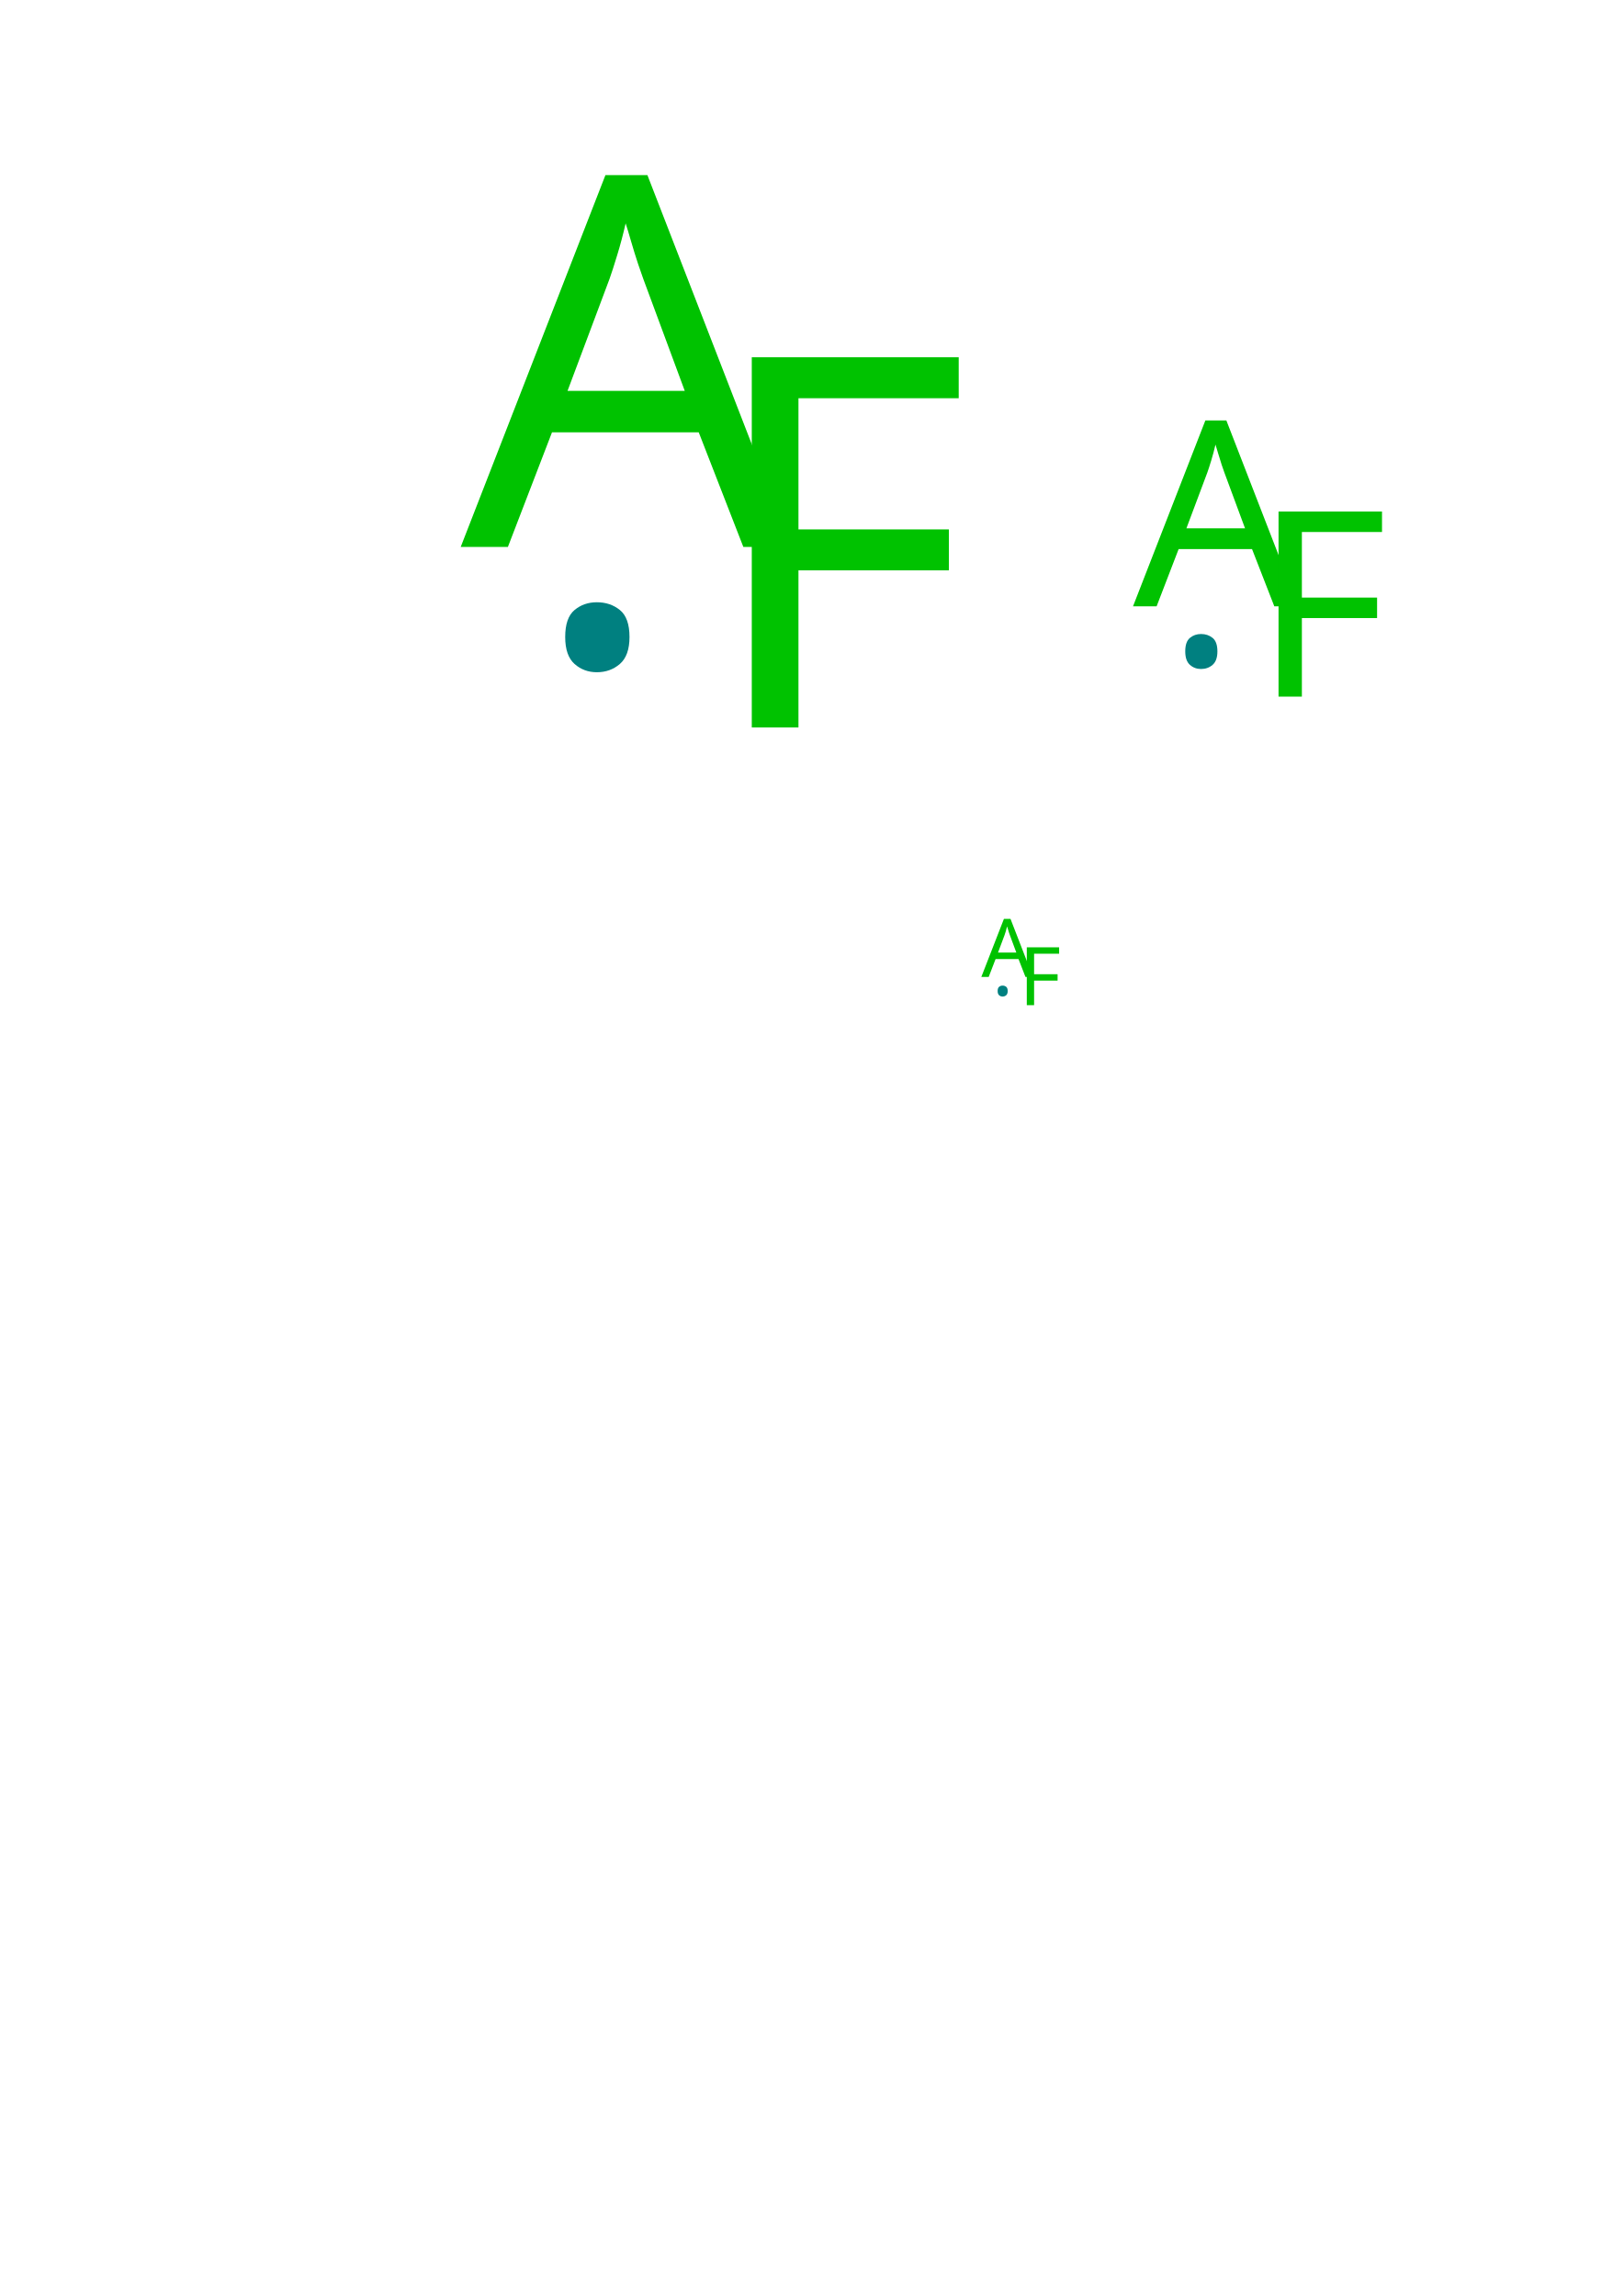
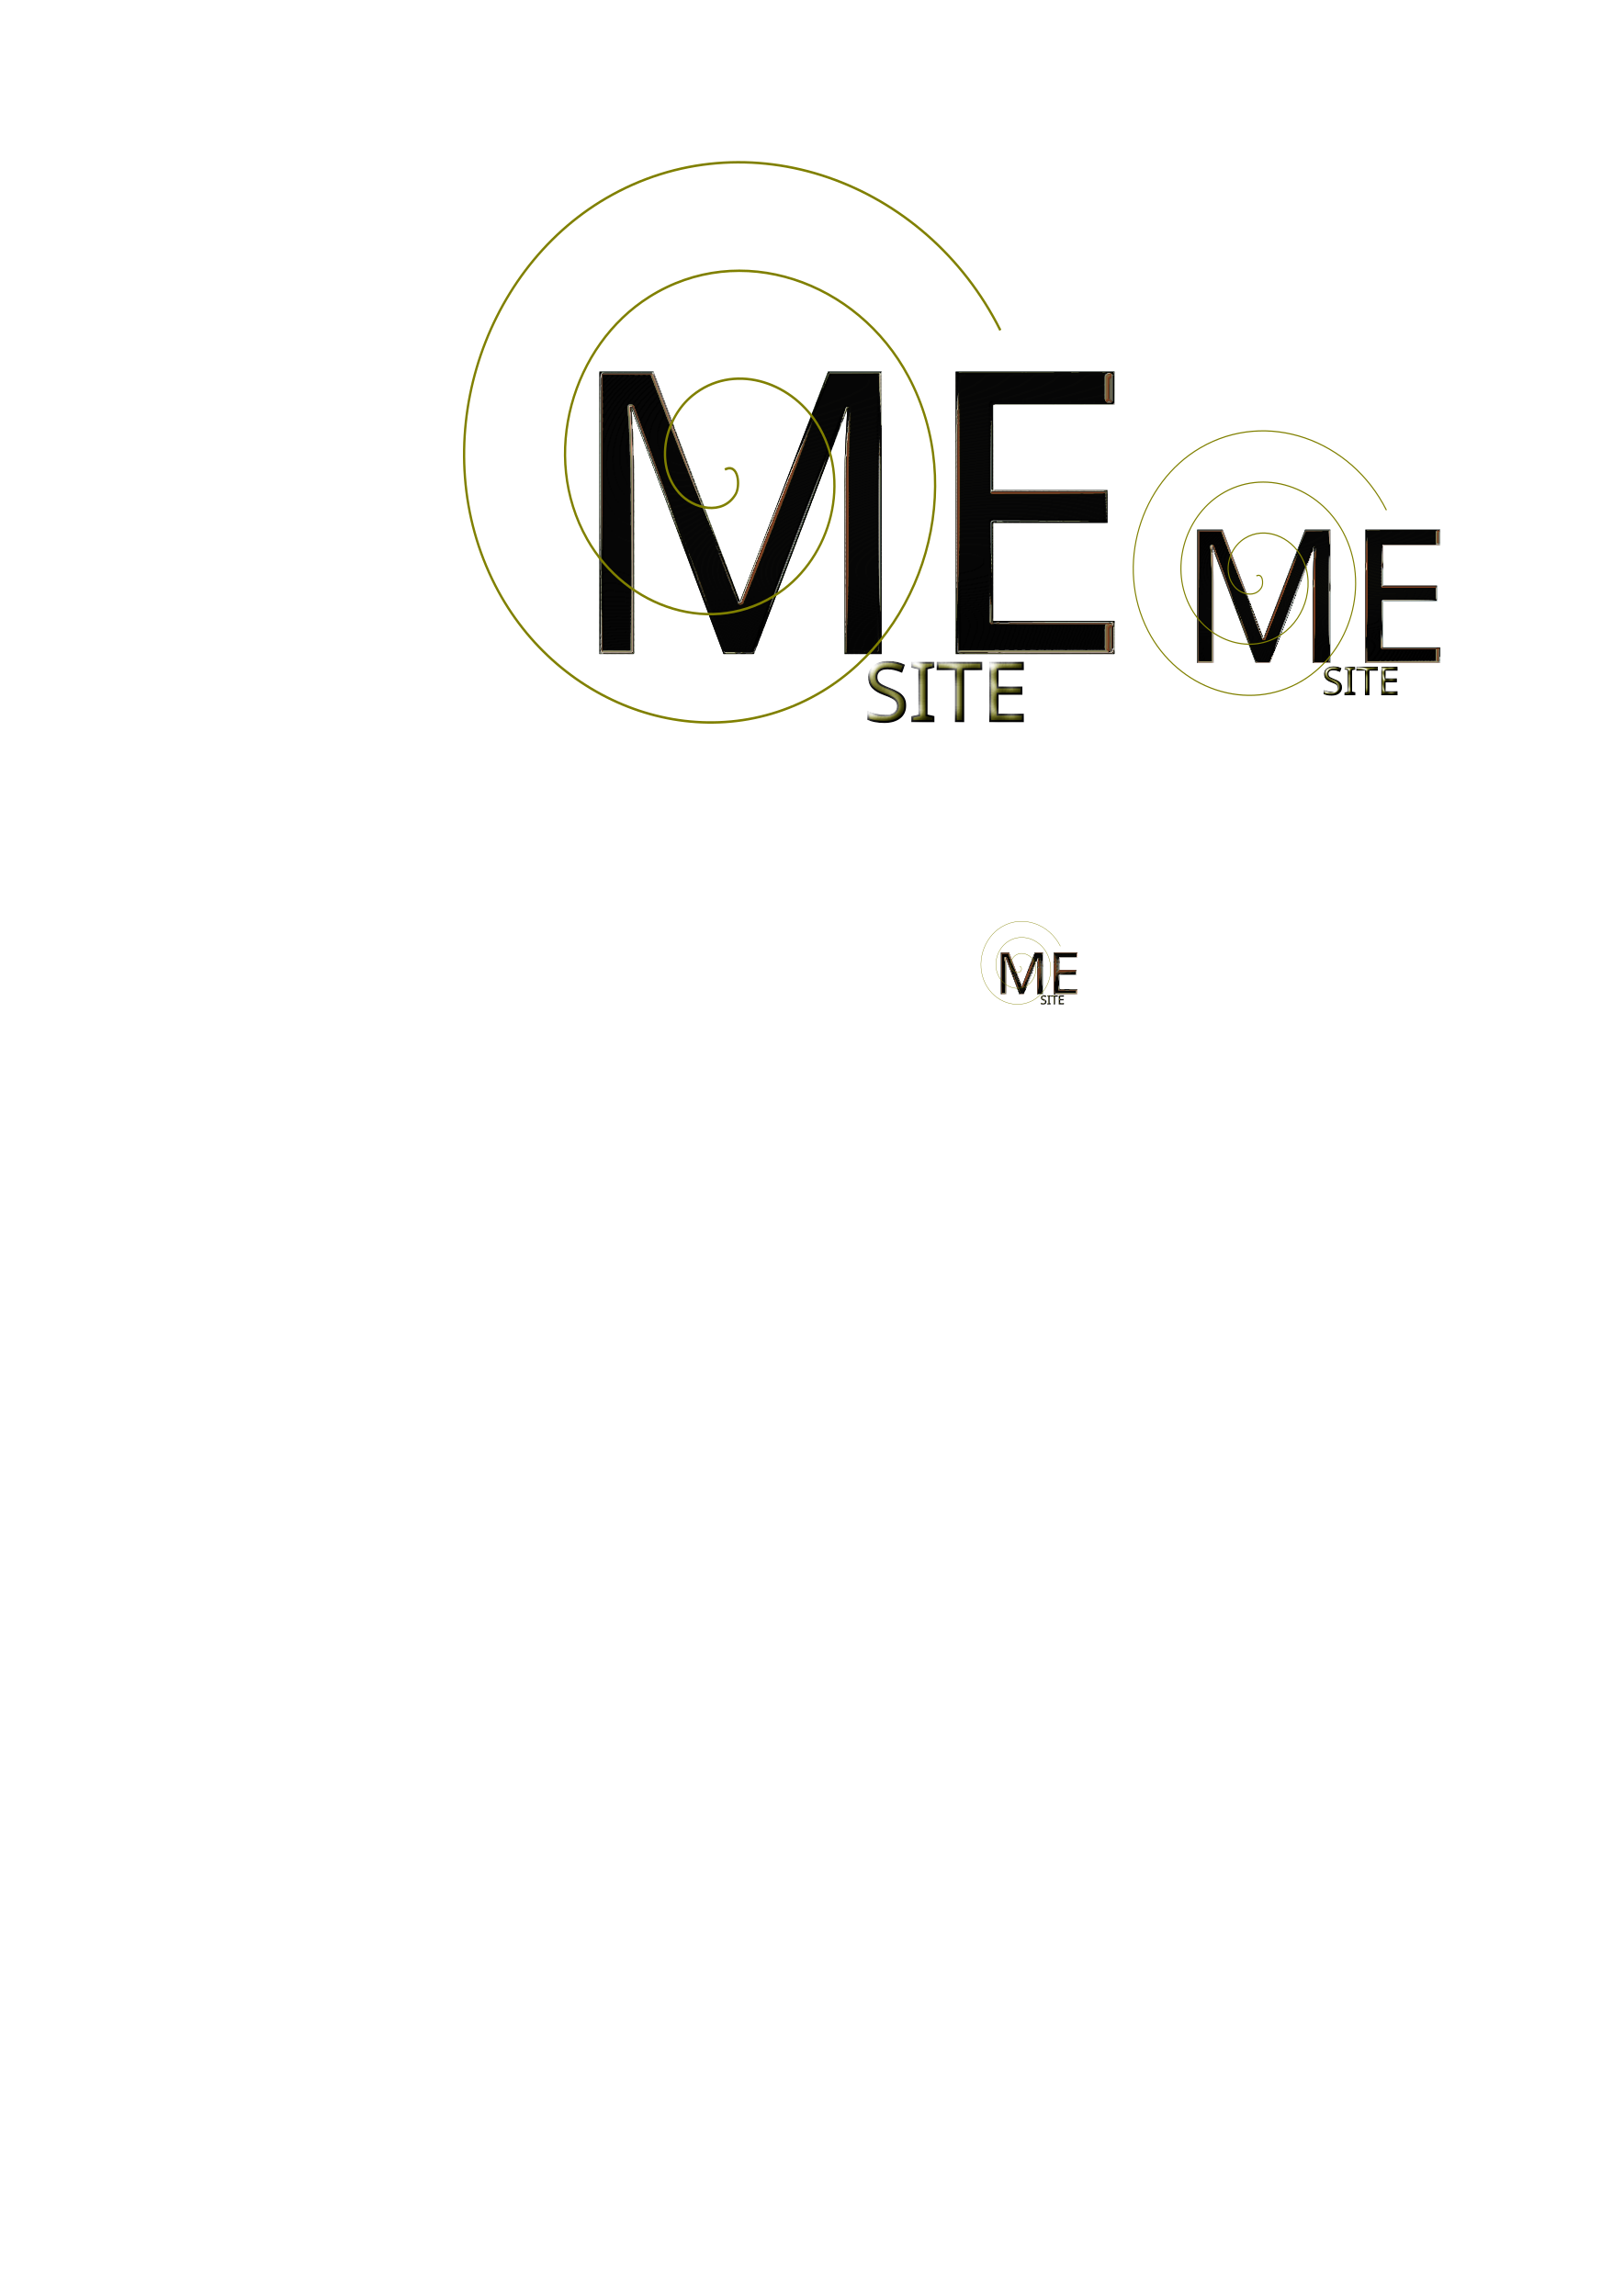
<svg xmlns="http://www.w3.org/2000/svg" xmlns:ns1="http://www.openswatchbook.org/uri/2009/osb" width="210mm" height="297mm" viewBox="0 0 744.094 1052.362" id="svg2" version="1.1">
  <defs id="defs4">
    <linearGradient id="linearGradient5601" ns1:paint="solid">
      <stop style="stop-color:#000000;stop-opacity:1;" offset="0" id="stop5603" />
    </linearGradient>
+     <filter style="color-interpolation-filters:sRGB;" id="filter3932">
+       <feFlood flood-opacity="0.498" flood-color="rgb(0,0,0)" result="flood" id="feFlood3922" />
+       <feComposite in="flood" in2="SourceGraphic" operator="in" result="composite1" id="feComposite3924" />
+       <feGaussianBlur in="composite1" stdDeviation="3.6" result="blur" id="feGaussianBlur3926" />
+       <feOffset dx="4.427" dy="4.9" result="offset" id="feOffset3928" />
+       <feComposite in="SourceGraphic" in2="offset" operator="over" result="composite2" id="feComposite3930" />
+     </filter>
+     <filter height="1.4" width="1.4" x="-0.2" y="-0.2" style="color-interpolation-filters:sRGB;" id="filter3960">
+       <feGaussianBlur in="SourceGraphic" result="result14" stdDeviation="0.5" id="feGaussianBlur3934" />
+       <feTurbulence type="fractalNoise" seed="25" baseFrequency="0.004 0.008" numOctaves="1" result="result5" id="feTurbulence3936" />
+       <feDisplacementMap scale="100" xChannelSelector="R" in="result5" result="result8" yChannelSelector="B" in2="result14" id="feDisplacementMap3938" />
+       <feGaussianBlur stdDeviation="0.5" result="result17" id="feGaussianBlur3940" />
+       <feSpecularLighting specularExponent="40" specularConstant="1" surfaceScale="12" result="result2" lighting-color="rgb(254,218,71)" in="result17" id="feSpecularLighting3944">
+         <feDistantLight elevation="70" azimuth="225" id="feDistantLight3942" />
+       </feSpecularLighting>
+       <feDiffuseLighting diffuseConstant="0.5" surfaceScale="50" in="result17" lighting-color="rgb(116,245,254)" id="feDiffuseLighting3948">
+         <feDistantLight elevation="55" azimuth="225" id="feDistantLight3946" />
+       </feDiffuseLighting>
+       <feBlend in2="SourceGraphic" result="result9" mode="screen" id="feBlend3950" />
+       <feComposite k3="1" k2="1" in="result2" result="result11" in2="result9" operator="arithmetic" id="feComposite3952" />
+       <feComposite in2="SourceGraphic" operator="in" result="result16" id="feComposite3954" />
+       <feBlend mode="multiply" in2="result16" id="feBlend3956" />
+       <feDisplacementMap in2="result5" xChannelSelector="R" scale="0" id="feDisplacementMap3958" result="fbSourceGraphic" />
+       <feColorMatrix result="fbSourceGraphicAlpha" in="fbSourceGraphic" values="0 0 0 -1 0 0 0 0 -1 0 0 0 0 -1 0 0 0 0 1 0" id="feColorMatrix3962" />
+       <feColorMatrix id="feColorMatrix3964" result="result2" type="luminanceToAlpha" in="fbSourceGraphic" />
+       <feDiffuseLighting id="feDiffuseLighting3966" diffuseConstant="0.5" result="result1" surfaceScale="-10">
+         <feDistantLight id="feDistantLight3968" elevation="20" azimuth="225" />
+       </feDiffuseLighting>
+       <feComposite in2="fbSourceGraphic" id="feComposite3970" result="result3" k3="1" k2="1" k1="1" in="result1" operator="arithmetic" />
+       <feBlend in2="result3" id="feBlend3972" result="result4" mode="multiply" in="result2" />
+       <feComposite in2="result4" id="feComposite3974" result="result5" operator="arithmetic" k2="1.2" />
+       <feComposite in2="fbSourceGraphic" id="feComposite3976" operator="in" in="result5" />
+     </filter>
+     <filter style="color-interpolation-filters:sRGB;" id="filter4126">
+       <feGaussianBlur stdDeviation="2.3" in="SourceAlpha" result="result0" id="feGaussianBlur4100" />
+       <feMorphology in="SourceAlpha" radius="6.6" result="result1" id="feMorphology4102" />
+       <feGaussianBlur stdDeviation="8.9" in="result1" id="feGaussianBlur4104" />
+       <feColorMatrix values="1 0 0 0 0 0 1 0 0 0 0 0 1 0 0 0 0 0 0.3 0" result="result91" id="feColorMatrix4106" />
+       <feComposite in="result0" operator="out" result="result2" in2="result91" id="feComposite4108" />
+       <feGaussianBlur stdDeviation="1.7" result="result4" id="feGaussianBlur4110" />
+       <feDiffuseLighting surfaceScale="10" id="feDiffuseLighting4114">
+         <feDistantLight azimuth="225" elevation="45" id="feDistantLight4112" />
+       </feDiffuseLighting>
+       <feBlend in2="SourceGraphic" mode="multiply" id="feBlend4116" />
+       <feComposite in2="SourceAlpha" operator="in" result="result3" id="feComposite4118" />
+       <feSpecularLighting in="result4" surfaceScale="5" specularExponent="17.9" id="feSpecularLighting4122">
+         <feDistantLight azimuth="225" elevation="45" id="feDistantLight4120" />
+       </feSpecularLighting>
+       <feComposite in2="result3" operator="atop" id="feComposite4124" />
+     </filter>
  </defs>
  <g id="layer1">
-     <g id="g5615">
-       <text id="text4149" y="250.681" x="211.134" style="font-style:normal;font-weight:normal;font-size:237.649px;line-height:125%;font-family:Sans;letter-spacing:0px;word-spacing:0px;fill:#00c200;fill-opacity:1;stroke:none;stroke-width:1px;stroke-linecap:butt;stroke-linejoin:miter;stroke-opacity:1" xml:space="preserve">
-         <tspan y="250.681" x="211.134" id="tspan4151">A</tspan>
+     <g id="g4152" transform="translate(129.8833,-354.3936)">
+       <flowRoot transform="matrix(0.9375,0,0,0.9375,2.841054,48.29792)" style="font-style:normal;font-variant:normal;font-weight:normal;font-stretch:normal;font-size:40px;line-height:125%;font-family:Consolas;-inkscape-font-specification:Consolas;letter-spacing:0px;word-spacing:0px;fill:#808000;fill-opacity:1;stroke:none;stroke-width:1px;stroke-linecap:butt;stroke-linejoin:miter;stroke-opacity:1;filter:url(#filter3932)" id="flowRoot3726" xml:space="preserve">
+         <flowRegion style="font-style:normal;font-variant:normal;font-weight:normal;font-stretch:normal;font-family:Consolas;-inkscape-font-specification:Consolas;fill:#808000" id="flowRegion3728">
+           <rect style="font-style:normal;font-variant:normal;font-weight:normal;font-stretch:normal;font-family:Consolas;-inkscape-font-specification:Consolas;fill:#808000" y="456.032" x="72.731" height="273.067" width="273.067" id="rect3730" />
+         </flowRegion>
+         <flowPara style="font-style:normal;font-variant:normal;font-weight:normal;font-stretch:normal;font-size:192px;font-family:Consolas;-inkscape-font-specification:Consolas;fill:#808000" id="flowPara3732">KK</flowPara>
+         <flowPara id="flowPara3734" />
+       </flowRoot>
+       <text id="text3738" y="653.687" x="127.847" style="font-style:normal;font-weight:normal;font-size:180px;line-height:125%;font-family:sans-serif;letter-spacing:0px;word-spacing:0px;fill:#ffb380;fill-opacity:1;stroke:#6c5d53;stroke-width:0.938px;stroke-linecap:butt;stroke-linejoin:miter;stroke-opacity:1;filter:url(#filter3960)" xml:space="preserve">
+         <tspan style="font-style:normal;font-variant:normal;font-weight:normal;font-stretch:normal;font-size:180px;font-family:Impact;-inkscape-font-specification:Impact;fill:#ffb380;stroke:#6c5d53;stroke-width:0.938px" y="653.687" x="127.847" id="tspan3736">ME</tspan>
      </text>
-       <text id="text4153" y="333.434" x="321.471" style="font-style:normal;font-weight:normal;font-size:237.649px;line-height:125%;font-family:Sans;letter-spacing:0px;word-spacing:0px;fill:#00c200;fill-opacity:1;stroke:none;stroke-width:1px;stroke-linecap:butt;stroke-linejoin:miter;stroke-opacity:1" xml:space="preserve">
-         <tspan style="fill:#00c200;fill-opacity:1;stroke:none" y="333.434" x="321.471" id="tspan4155">F</tspan>
+       <path transform="matrix(1.120221,0,0,1.203462,-9.870377,-139.5728)" d="m 189.404,589.27 c 5.65,-2.659 6.372,6.305 4.419,9.391 -5.291,8.364 -17.462,5.634 -23.202,-0.552 -10.268,-11.066 -5.647,-28.539 5.524,-37.013 16.394,-12.436 39.786,-5.717 50.823,10.496 14.71,21.61 5.815,51.097 -15.468,64.634 -26.783,17.034 -62.439,5.928 -78.445,-20.44 -19.385,-31.935 -6.05,-73.798 25.412,-92.255 37.077,-21.751 85.169,-6.178 106.066,30.384 24.127,42.212 6.309,96.546 -35.355,119.877 -47.342,26.51 -107.929,6.443 -133.687,-40.327 -28.897,-52.469 -6.578,-119.315 45.299,-147.498 57.594,-31.288 130.704,-6.716 161.309,50.271" id="path3740" style="fill:none;fill-rule:evenodd;stroke:#808000;stroke-width:0.938px;stroke-linecap:butt;stroke-linejoin:miter;stroke-opacity:1" />
+       <text id="text3980" y="684.919" x="266.112" style="font-style:normal;font-weight:normal;font-size:37.5px;line-height:125%;font-family:sans-serif;letter-spacing:0px;word-spacing:0px;fill:#808000;fill-opacity:1;stroke:#000000;stroke-width:0.938px;stroke-linecap:butt;stroke-linejoin:miter;stroke-opacity:1;filter:url(#filter4126)" xml:space="preserve">
+         <tspan style="font-style:normal;font-variant:normal;font-weight:normal;font-stretch:normal;font-family:Impact;-inkscape-font-specification:Impact;fill:#808000;stroke:#000000;stroke-width:0.938px" y="684.919" x="266.112" id="tspan3978">SITE</tspan>
      </text>
-       <text id="text5609" y="304.788" x="241.902" style="font-style:normal;font-weight:normal;font-size:237.649px;line-height:125%;font-family:Sans;letter-spacing:0px;word-spacing:0px;fill:#008080;fill-opacity:1;stroke:none;stroke-width:1px;stroke-linecap:butt;stroke-linejoin:miter;stroke-opacity:1" xml:space="preserve">
-         <tspan y="304.788" x="241.902" id="tspan5611">.</tspan>
+     </g>
+     <g transform="matrix(0.4721221,0,0,0.4721221,480.2467,-4.943126)" id="g4190">
+       <flowRoot xml:space="preserve" id="flowRoot4178" style="font-style:normal;font-variant:normal;font-weight:normal;font-stretch:normal;font-size:40px;line-height:125%;font-family:Consolas;-inkscape-font-specification:Consolas;letter-spacing:0px;word-spacing:0px;fill:#808000;fill-opacity:1;stroke:none;stroke-width:1px;stroke-linecap:butt;stroke-linejoin:miter;stroke-opacity:1;filter:url(#filter3932)" transform="matrix(0.9375,0,0,0.9375,2.841054,48.29792)">
+         <flowRegion id="flowRegion4172" style="font-style:normal;font-variant:normal;font-weight:normal;font-stretch:normal;font-family:Consolas;-inkscape-font-specification:Consolas;fill:#808000">
+           <rect id="rect4170" width="273.067" height="273.067" x="72.731" y="456.032" style="font-style:normal;font-variant:normal;font-weight:normal;font-stretch:normal;font-family:Consolas;-inkscape-font-specification:Consolas;fill:#808000" />
+         </flowRegion>
+         <flowPara id="flowPara4174" style="font-style:normal;font-variant:normal;font-weight:normal;font-stretch:normal;font-size:192px;font-family:Consolas;-inkscape-font-specification:Consolas;fill:#808000">KK</flowPara>
+         <flowPara id="flowPara4176" />
+       </flowRoot>
+       <text xml:space="preserve" style="font-style:normal;font-weight:normal;font-size:180px;line-height:125%;font-family:sans-serif;letter-spacing:0px;word-spacing:0px;fill:#ffb380;fill-opacity:1;stroke:#6c5d53;stroke-width:0.938px;stroke-linecap:butt;stroke-linejoin:miter;stroke-opacity:1;filter:url(#filter3960)" x="127.847" y="653.687" id="text4182">
+         <tspan id="tspan4180" x="127.847" y="653.687" style="font-style:normal;font-variant:normal;font-weight:normal;font-stretch:normal;font-size:180px;font-family:Impact;-inkscape-font-specification:Impact;fill:#ffb380;stroke:#6c5d53;stroke-width:0.938px">ME</tspan>
      </text>
-       <rect y="77.134" x="196.98" height="256" width="256" id="rect5613" style="fill:none;fill-opacity:1;stroke:none;stroke-opacity:1" />
+       <path style="fill:none;fill-rule:evenodd;stroke:#808000;stroke-width:0.938px;stroke-linecap:butt;stroke-linejoin:miter;stroke-opacity:1" id="path4184" d="m 189.404,589.27 c 5.65,-2.659 6.372,6.305 4.419,9.391 -5.291,8.364 -17.462,5.634 -23.202,-0.552 -10.268,-11.066 -5.647,-28.539 5.524,-37.013 16.394,-12.436 39.786,-5.717 50.823,10.496 14.71,21.61 5.815,51.097 -15.468,64.634 -26.783,17.034 -62.439,5.928 -78.445,-20.44 -19.385,-31.935 -6.05,-73.798 25.412,-92.255 37.077,-21.751 85.169,-6.178 106.066,30.384 24.127,42.212 6.309,96.546 -35.355,119.877 -47.342,26.51 -107.929,6.443 -133.687,-40.327 -28.897,-52.469 -6.578,-119.315 45.299,-147.498 57.594,-31.288 130.704,-6.716 161.309,50.271" transform="matrix(1.120221,0,0,1.203462,-9.870377,-139.5728)" />
+       <text xml:space="preserve" style="font-style:normal;font-weight:normal;font-size:37.5px;line-height:125%;font-family:sans-serif;letter-spacing:0px;word-spacing:0px;fill:#808000;fill-opacity:1;stroke:#000000;stroke-width:0.938px;stroke-linecap:butt;stroke-linejoin:miter;stroke-opacity:1;filter:url(#filter4126)" x="266.112" y="684.919" id="text4188">
+         <tspan id="tspan4186" x="266.112" y="684.919" style="font-style:normal;font-variant:normal;font-weight:normal;font-stretch:normal;font-family:Impact;-inkscape-font-specification:Impact;fill:#808000;stroke:#000000;stroke-width:0.938px">SITE</tspan>
+       </text>
    </g>
-     <g id="g5624" transform="matrix(0.15625,0,0,0.15625,416.7195,408.6138)">
-       <text xml:space="preserve" style="font-style:normal;font-weight:normal;font-size:237.649px;line-height:125%;font-family:Sans;letter-spacing:0px;word-spacing:0px;fill:#00c200;fill-opacity:1;stroke:none;stroke-width:1px;stroke-linecap:butt;stroke-linejoin:miter;stroke-opacity:1" x="211.134" y="250.681" id="text5626">
-         <tspan id="tspan5628" x="211.134" y="250.681">A</tspan>
+     <g id="g4212" transform="matrix(0.1481843,0,0,0.1481843,437.2604,358.7554)">
+       <flowRoot transform="matrix(0.9375,0,0,0.9375,2.841054,48.29792)" style="font-style:normal;font-variant:normal;font-weight:normal;font-stretch:normal;font-size:40px;line-height:125%;font-family:Consolas;-inkscape-font-specification:Consolas;letter-spacing:0px;word-spacing:0px;fill:#808000;fill-opacity:1;stroke:none;stroke-width:1px;stroke-linecap:butt;stroke-linejoin:miter;stroke-opacity:1;filter:url(#filter3932)" id="flowRoot4200" xml:space="preserve">
+         <flowRegion style="font-style:normal;font-variant:normal;font-weight:normal;font-stretch:normal;font-family:Consolas;-inkscape-font-specification:Consolas;fill:#808000" id="flowRegion4194">
+           <rect style="font-style:normal;font-variant:normal;font-weight:normal;font-stretch:normal;font-family:Consolas;-inkscape-font-specification:Consolas;fill:#808000" y="456.032" x="72.731" height="273.067" width="273.067" id="rect4192" />
+         </flowRegion>
+         <flowPara style="font-style:normal;font-variant:normal;font-weight:normal;font-stretch:normal;font-size:192px;font-family:Consolas;-inkscape-font-specification:Consolas;fill:#808000" id="flowPara4196">KK</flowPara>
+         <flowPara id="flowPara4198" />
+       </flowRoot>
+       <text id="text4204" y="653.687" x="127.847" style="font-style:normal;font-weight:normal;font-size:180px;line-height:125%;font-family:sans-serif;letter-spacing:0px;word-spacing:0px;fill:#ffb380;fill-opacity:1;stroke:#6c5d53;stroke-width:0.938px;stroke-linecap:butt;stroke-linejoin:miter;stroke-opacity:1;filter:url(#filter3960)" xml:space="preserve">
+         <tspan style="font-style:normal;font-variant:normal;font-weight:normal;font-stretch:normal;font-size:180px;font-family:Impact;-inkscape-font-specification:Impact;fill:#ffb380;stroke:#6c5d53;stroke-width:0.938px" y="653.687" x="127.847" id="tspan4202">ME</tspan>
      </text>
-       <text xml:space="preserve" style="font-style:normal;font-weight:normal;font-size:237.649px;line-height:125%;font-family:Sans;letter-spacing:0px;word-spacing:0px;fill:#00c200;fill-opacity:1;stroke:none;stroke-width:1px;stroke-linecap:butt;stroke-linejoin:miter;stroke-opacity:1" x="321.471" y="333.434" id="text5630">
-         <tspan id="tspan5632" x="321.471" y="333.434" style="fill:#00c200;fill-opacity:1;stroke:none">F</tspan>
+       <path transform="matrix(1.120221,0,0,1.203462,-9.870377,-139.5728)" d="m 189.404,589.27 c 5.65,-2.659 6.372,6.305 4.419,9.391 -5.291,8.364 -17.462,5.634 -23.202,-0.552 -10.268,-11.066 -5.647,-28.539 5.524,-37.013 16.394,-12.436 39.786,-5.717 50.823,10.496 14.71,21.61 5.815,51.097 -15.468,64.634 -26.783,17.034 -62.439,5.928 -78.445,-20.44 -19.385,-31.935 -6.05,-73.798 25.412,-92.255 37.077,-21.751 85.169,-6.178 106.066,30.384 24.127,42.212 6.309,96.546 -35.355,119.877 -47.342,26.51 -107.929,6.443 -133.687,-40.327 -28.897,-52.469 -6.578,-119.315 45.299,-147.498 57.594,-31.288 130.704,-6.716 161.309,50.271" id="path4206" style="fill:none;fill-rule:evenodd;stroke:#808000;stroke-width:0.938px;stroke-linecap:butt;stroke-linejoin:miter;stroke-opacity:1" />
+       <text id="text4210" y="684.919" x="266.112" style="font-style:normal;font-weight:normal;font-size:37.5px;line-height:125%;font-family:sans-serif;letter-spacing:0px;word-spacing:0px;fill:#808000;fill-opacity:1;stroke:#000000;stroke-width:0.938px;stroke-linecap:butt;stroke-linejoin:miter;stroke-opacity:1;filter:url(#filter4126)" xml:space="preserve">
+         <tspan style="font-style:normal;font-variant:normal;font-weight:normal;font-stretch:normal;font-family:Impact;-inkscape-font-specification:Impact;fill:#808000;stroke:#000000;stroke-width:0.938px" y="684.919" x="266.112" id="tspan4208">SITE</tspan>
      </text>
-       <text xml:space="preserve" style="font-style:normal;font-weight:normal;font-size:237.649px;line-height:125%;font-family:Sans;letter-spacing:0px;word-spacing:0px;fill:#008080;fill-opacity:1;stroke:none;stroke-width:1px;stroke-linecap:butt;stroke-linejoin:miter;stroke-opacity:1" x="241.902" y="304.788" id="text5634">
-         <tspan id="tspan5636" x="241.902" y="304.788">.</tspan>
-       </text>
-       <rect style="fill:none;fill-opacity:1;stroke:none;stroke-opacity:1" id="rect5638" width="256" height="256" x="196.98" y="77.134" />
-     </g>
-     <g id="g5640" transform="matrix(0.5,0,0,0.5,413.6575,152.5747)">
-       <text xml:space="preserve" style="font-style:normal;font-weight:normal;font-size:237.649px;line-height:125%;font-family:Sans;letter-spacing:0px;word-spacing:0px;fill:#00c200;fill-opacity:1;stroke:none;stroke-width:1px;stroke-linecap:butt;stroke-linejoin:miter;stroke-opacity:1" x="211.134" y="250.681" id="text5642">
-         <tspan id="tspan5644" x="211.134" y="250.681">A</tspan>
-       </text>
-       <text xml:space="preserve" style="font-style:normal;font-weight:normal;font-size:237.649px;line-height:125%;font-family:Sans;letter-spacing:0px;word-spacing:0px;fill:#00c200;fill-opacity:1;stroke:none;stroke-width:1px;stroke-linecap:butt;stroke-linejoin:miter;stroke-opacity:1" x="321.471" y="333.434" id="text5646">
-         <tspan id="tspan5648" x="321.471" y="333.434" style="fill:#00c200;fill-opacity:1;stroke:none">F</tspan>
-       </text>
-       <text xml:space="preserve" style="font-style:normal;font-weight:normal;font-size:237.649px;line-height:125%;font-family:Sans;letter-spacing:0px;word-spacing:0px;fill:#008080;fill-opacity:1;stroke:none;stroke-width:1px;stroke-linecap:butt;stroke-linejoin:miter;stroke-opacity:1" x="241.902" y="304.788" id="text5650">
-         <tspan id="tspan5652" x="241.902" y="304.788">.</tspan>
-       </text>
-       <rect style="fill:none;fill-opacity:1;stroke:none;stroke-opacity:1" id="rect5654" width="256" height="256" x="196.98" y="77.134" />
    </g>
  </g>
</svg>
